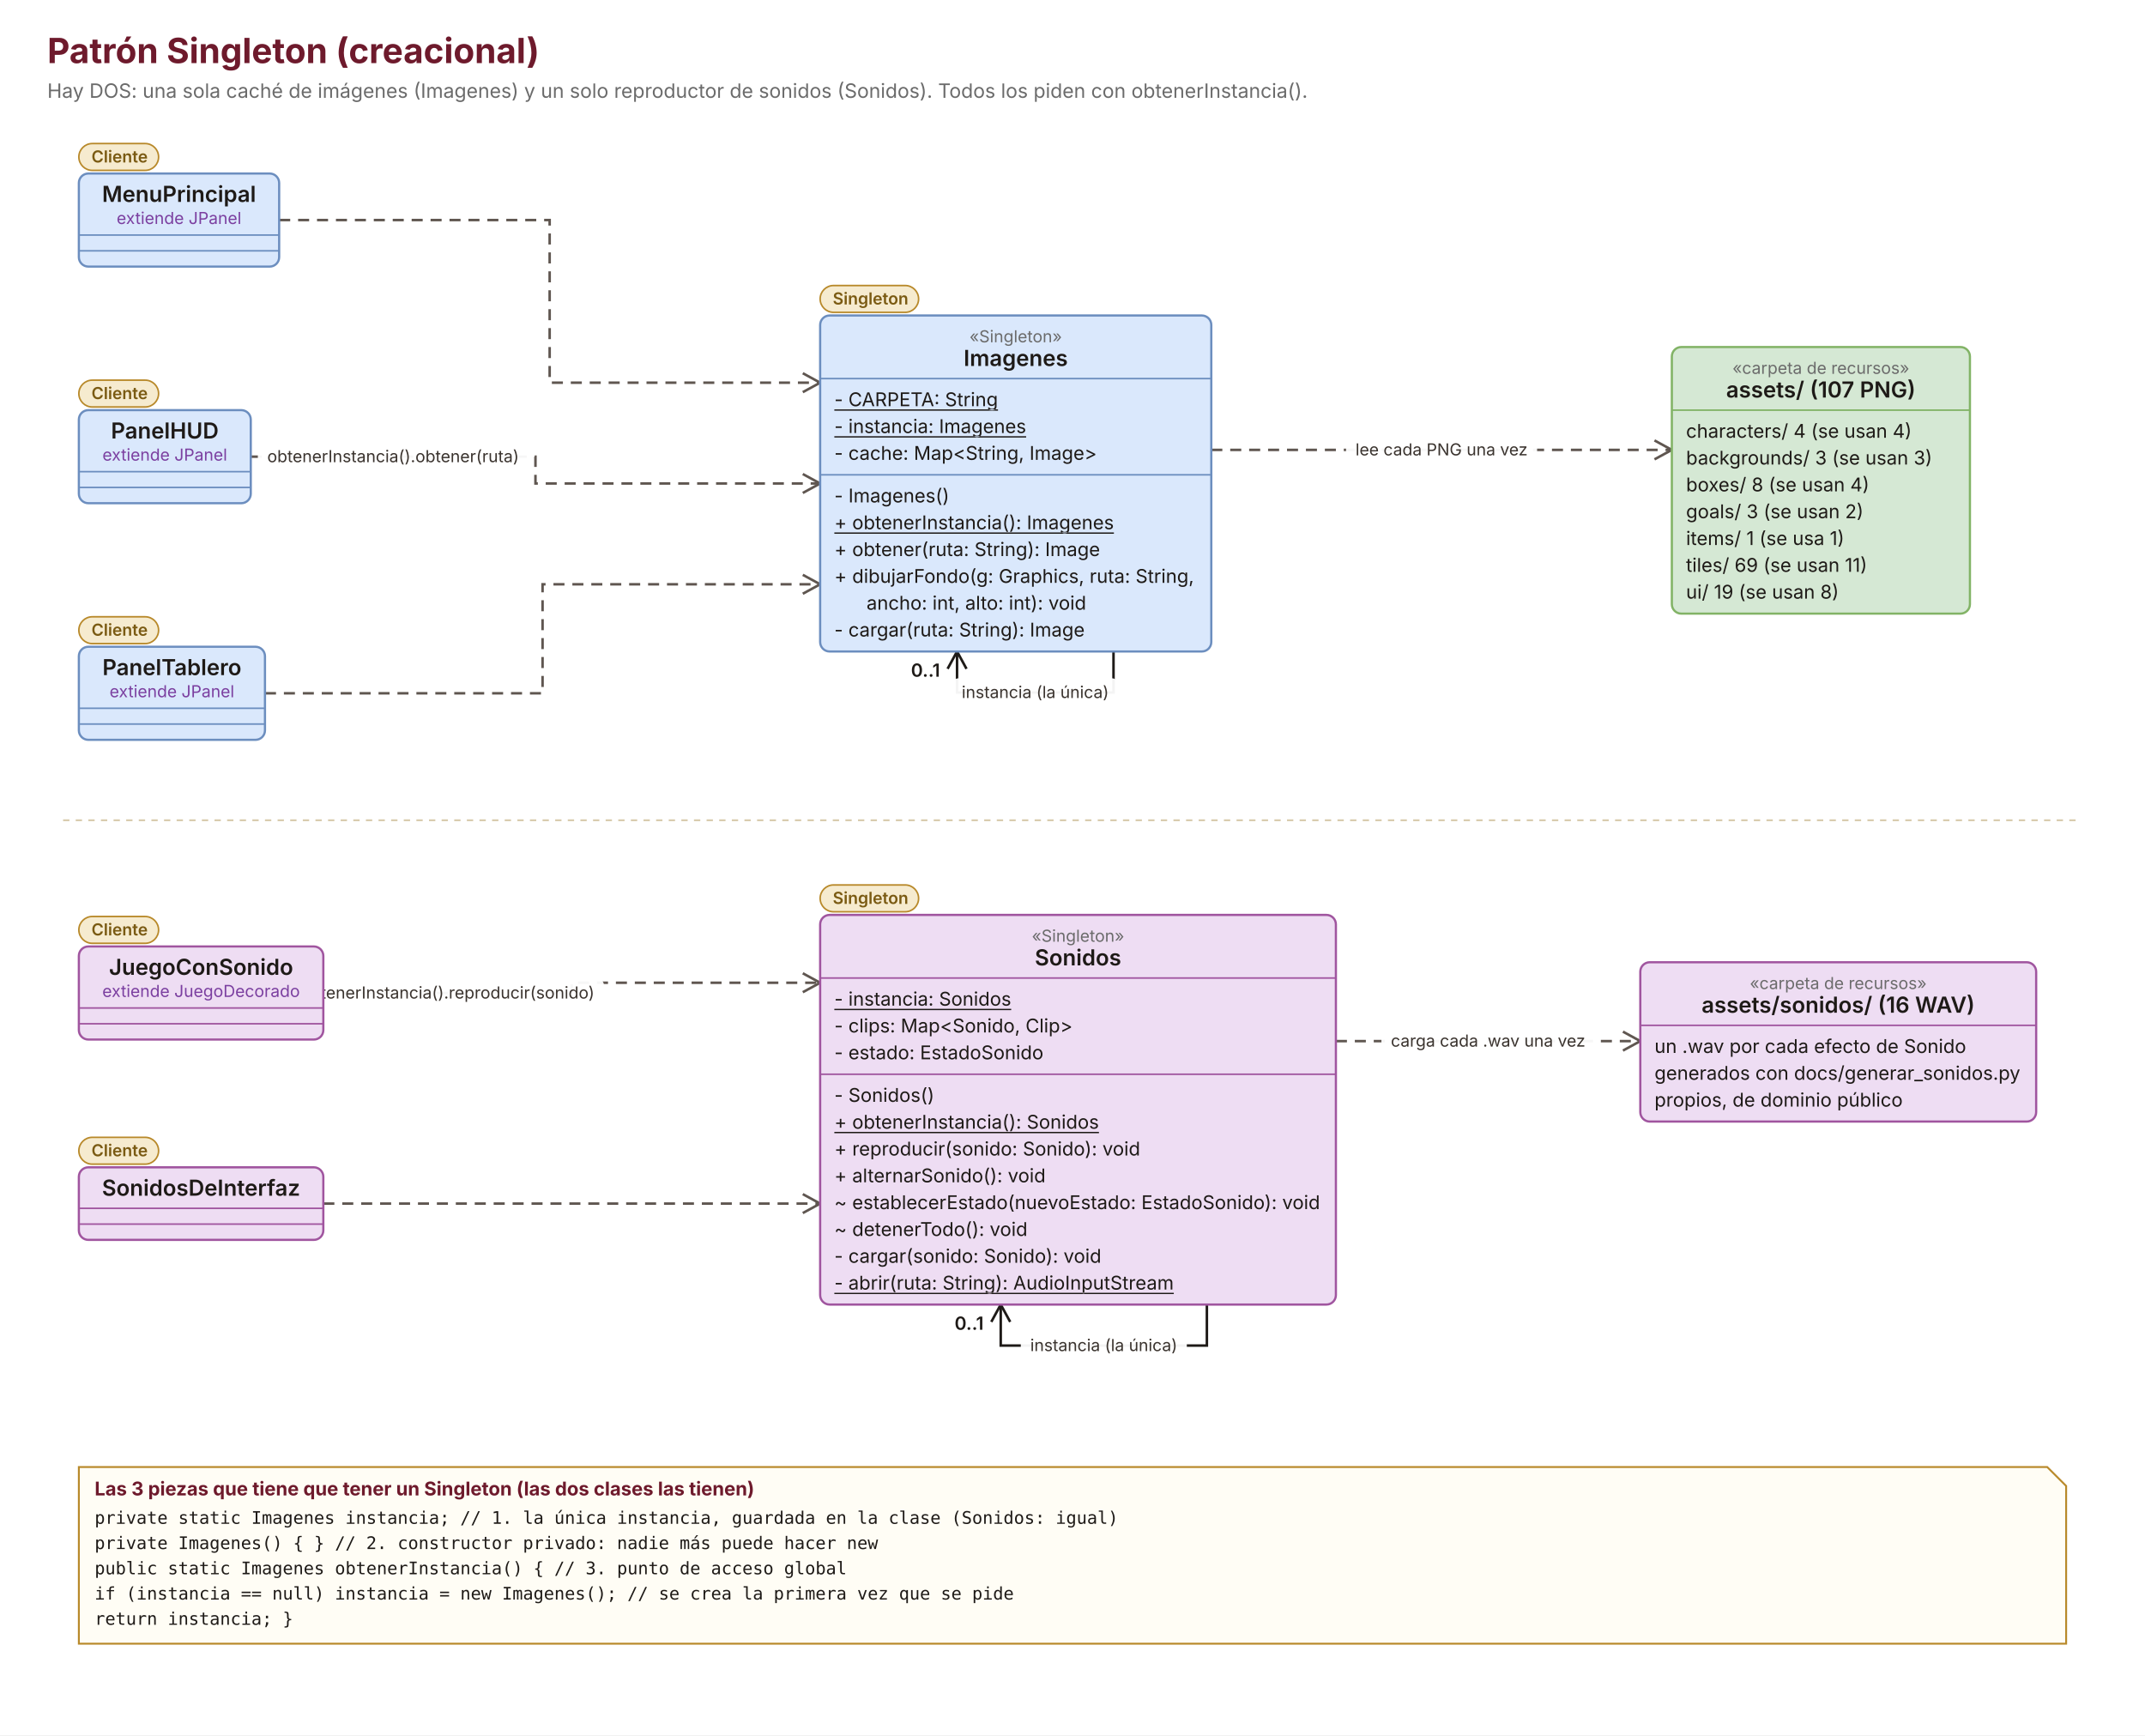
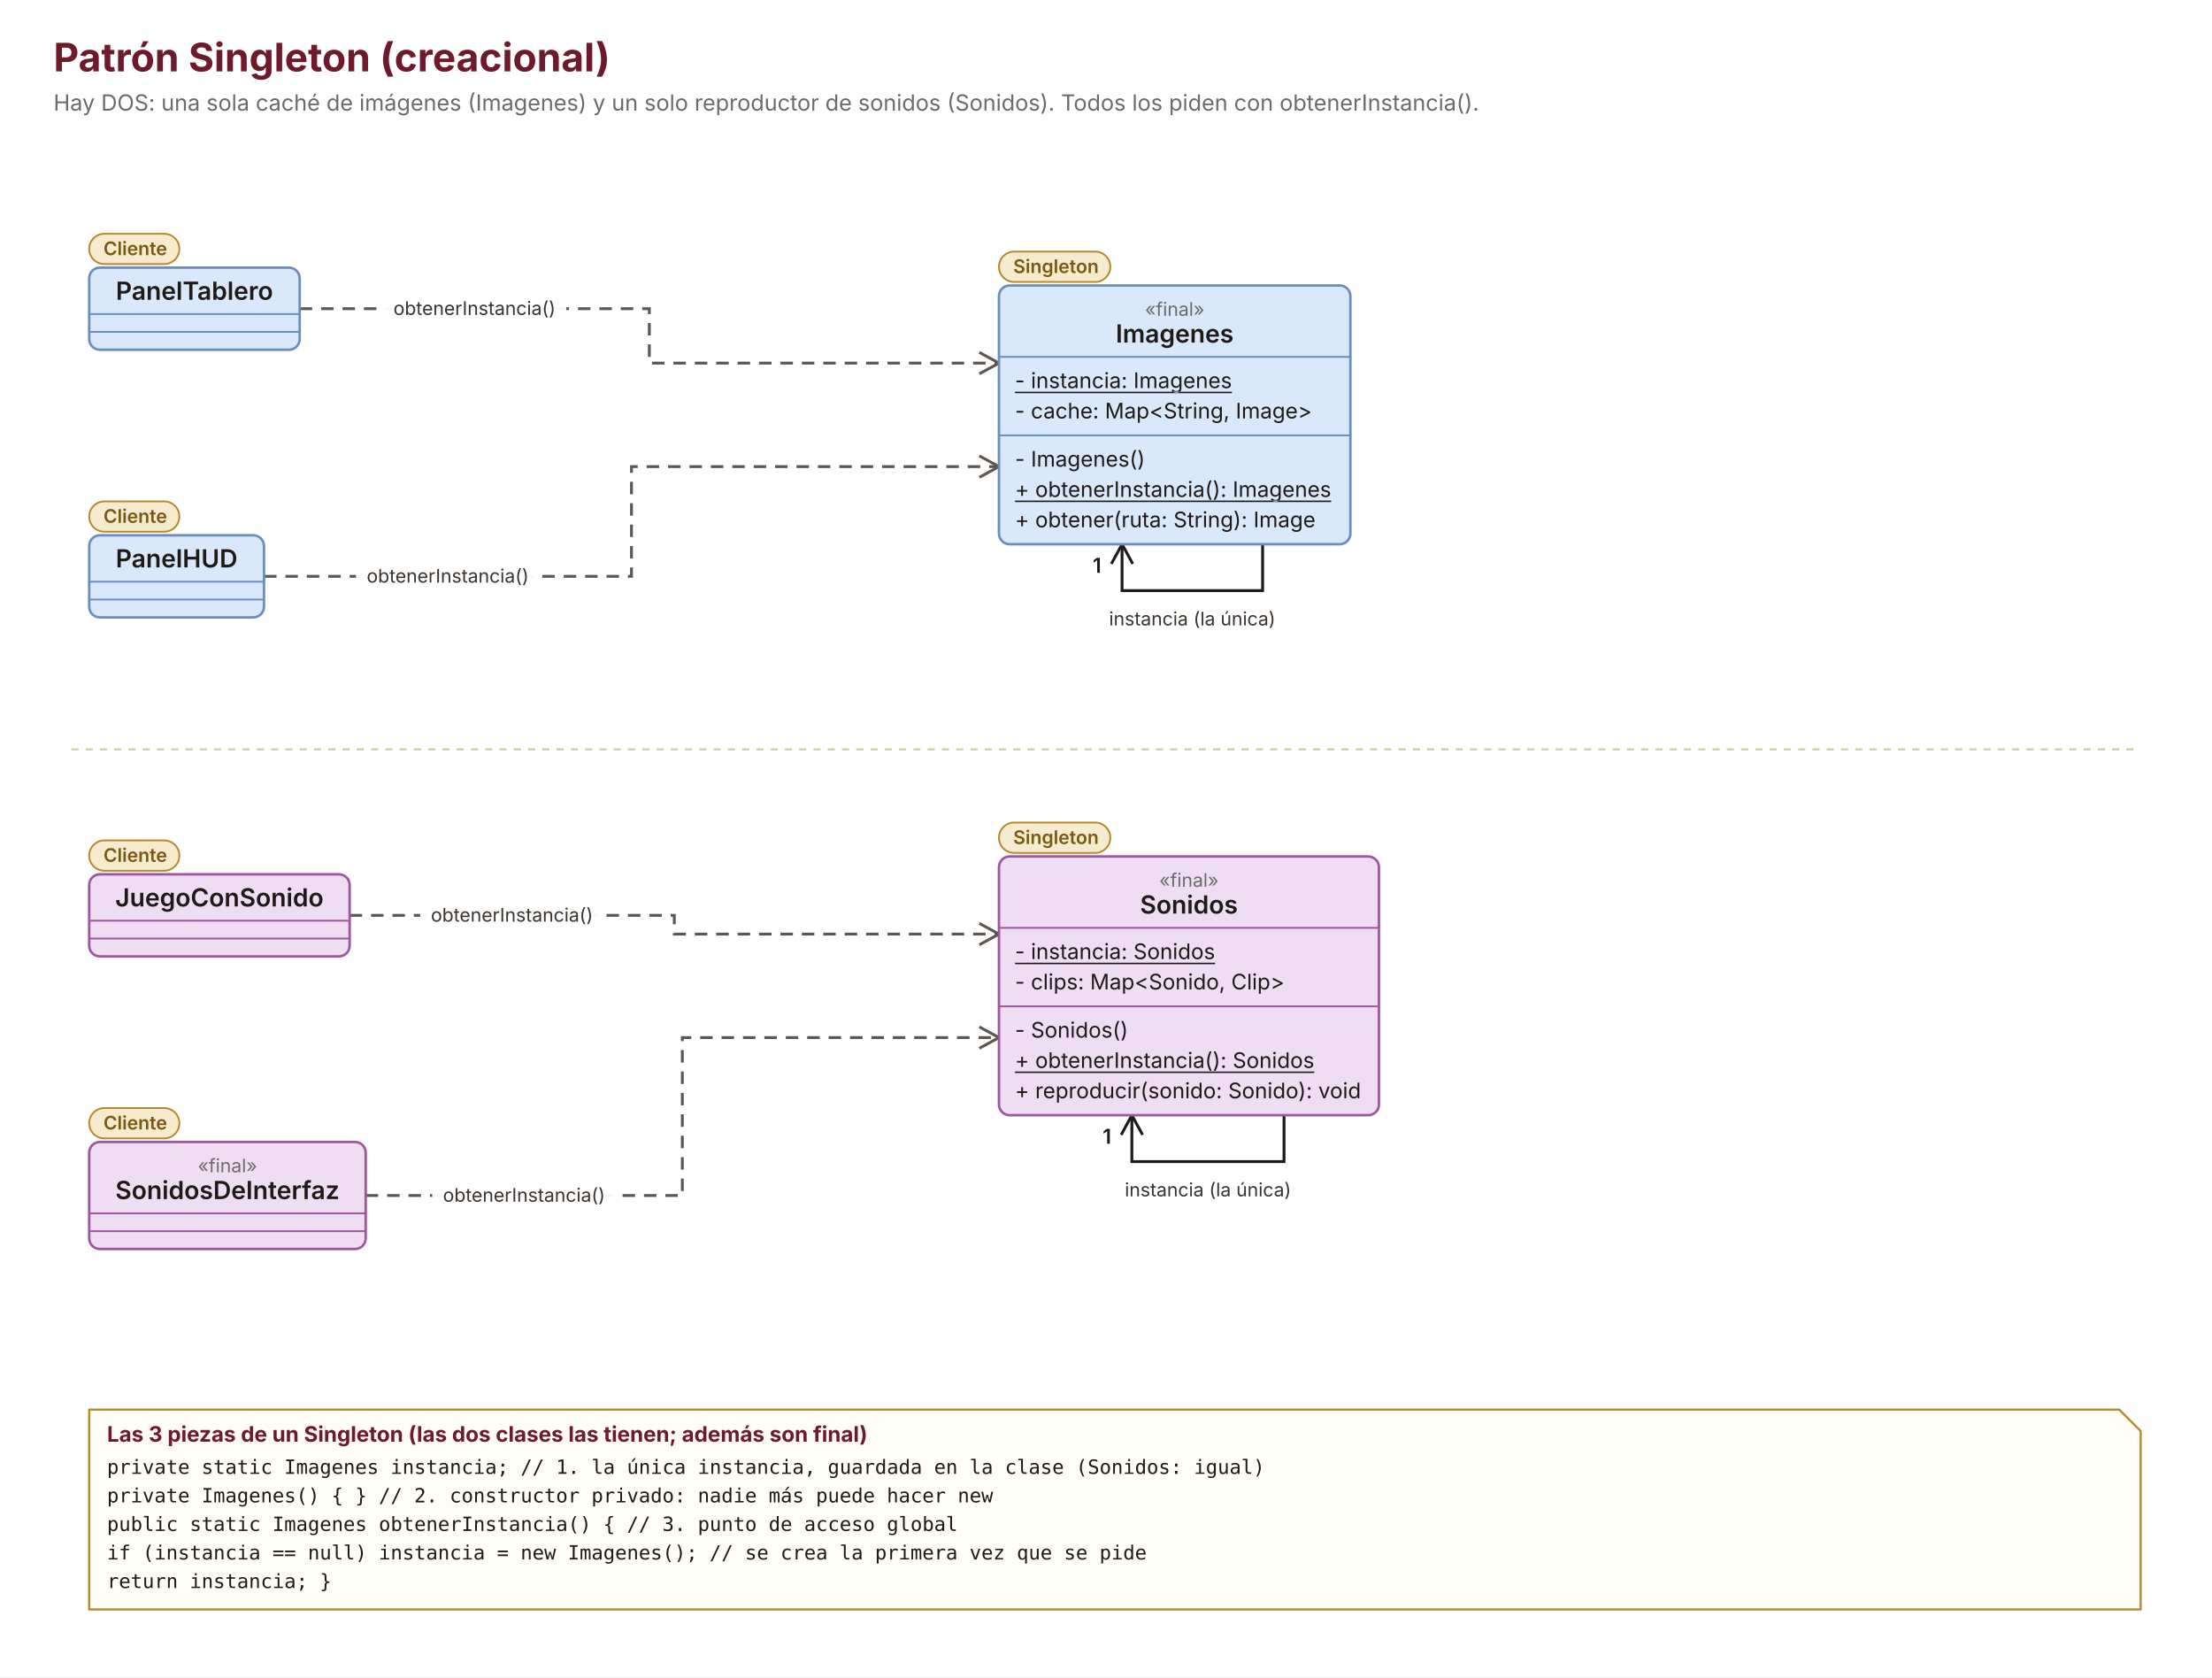
- <svg xmlns="http://www.w3.org/2000/svg" viewBox="0 0 1360 1100" width="1360" height="1100" font-family="Inter, Arial, sans-serif">
+ <svg xmlns="http://www.w3.org/2000/svg" viewBox="0 0 1240 940" width="1240" height="940" font-family="Inter, Arial, sans-serif">
  <style>text{white-space:pre}</style>
-   <rect width="1360" height="1100" fill="#FFFFFF" />
+   <rect width="1240" height="940" fill="#FFFFFF" />
  <text x="30" y="40" font-size="22" font-weight="700" fill="#6E1A2C">Patrón Singleton (creacional)</text>
  <text x="30" y="62" font-size="12.5" fill="#6B6B6B">Hay DOS: una sola caché de imágenes (Imagenes) y un solo reproductor de sonidos (Sonidos). Todos los piden con obtenerInstancia().</text>
-   <path d="M 177.0 139.5 L 348.5 139.5 L 348.5 242.6 L 520.0 242.6" fill="none" stroke="#5F5650" stroke-width="1.6" stroke-dasharray="7 5" />
-   <polyline points="509.0,236.6 520.0,242.6 509.0,248.6" fill="none" stroke="#5F5650" stroke-width="1.6" />
-   <path d="M 159.0 289.5 L 339.5 289.5 L 339.5 306.5 L 520.0 306.5" fill="none" stroke="#5F5650" stroke-width="1.6" stroke-dasharray="7 5" />
-   <polyline points="509.0,300.5 520.0,306.5 509.0,312.5" fill="none" stroke="#5F5650" stroke-width="1.6" />
-   <rect x="163.484" y="280.5" width="171.531" height="17" rx="4" fill="#FFFFFF" fill-opacity="0.95" />
-   <text x="249.25" y="293.0" font-size="10.5" text-anchor="middle" fill="#3A332E">obtenerInstancia().obtener(ruta)</text>
-   <path d="M 168.0 439.5 L 344.0 439.5 L 344.0 370.4 L 520.0 370.4" fill="none" stroke="#5F5650" stroke-width="1.6" stroke-dasharray="7 5" />
-   <polyline points="509.0,364.4 520.0,370.4 509.0,376.4" fill="none" stroke="#5F5650" stroke-width="1.6" />
-   <path d="M 706.0 413.0 L 706.0 439.0 L 606.8 439.0 L 606.8 413.0" fill="none" stroke="#1E1A17" stroke-width="1.6" />
-   <polyline points="600.8,424.0 606.8,413.0 612.8,424.0" fill="none" stroke="#1E1A17" stroke-width="1.6" />
-   <rect x="603.767" y="430.0" width="105.266" height="17" rx="4" fill="#FFFFFF" fill-opacity="0.95" />
-   <text x="656.4" y="442.5" font-size="10.5" text-anchor="middle" fill="#3A332E">instancia (la única)</text>
-   <text x="586.8" y="429" font-size="11.5" font-weight="600" fill="#1E1A17" text-anchor="middle">0..1</text>
-   <path d="M 768.0 285.2 L 1060.0 285.2" fill="none" stroke="#5F5650" stroke-width="1.6" stroke-dasharray="7 5" />
-   <polyline points="1049.0,279.2 1060.0,285.2 1049.0,291.2" fill="none" stroke="#5F5650" stroke-width="1.6" />
-   <rect x="853.438" y="276.2" width="121.125" height="17" rx="4" fill="#FFFFFF" fill-opacity="0.95" />
-   <text x="914.0" y="288.7" font-size="10.5" text-anchor="middle" fill="#3A332E">lee cada PNG una vez</text>
-   <path d="M 205.0 629.5 L 362.5 629.5 L 362.5 623.0 L 520.0 623.0" fill="none" stroke="#5F5650" stroke-width="1.6" stroke-dasharray="7 5" />
-   <polyline points="509.0,617.0 520.0,623.0 509.0,629.0" fill="none" stroke="#5F5650" stroke-width="1.6" />
-   <rect x="184.617" y="620.5" width="198.266" height="17" rx="4" fill="#FFFFFF" fill-opacity="0.95" />
-   <text x="283.75" y="633.0" font-size="10.5" text-anchor="middle" fill="#3A332E">obtenerInstancia().reproducir(sonido)</text>
-   <path d="M 205.0 763.0 L 520.0 763.0" fill="none" stroke="#5F5650" stroke-width="1.6" stroke-dasharray="7 5" />
-   <polyline points="509.0,757.0 520.0,763.0 509.0,769.0" fill="none" stroke="#5F5650" stroke-width="1.6" />
-   <path d="M 765.2 827.0 L 765.2 853.0 L 634.5 853.0 L 634.5 827.0" fill="none" stroke="#1E1A17" stroke-width="1.6" />
-   <polyline points="628.5,838.0 634.5,827.0 640.5,838.0" fill="none" stroke="#1E1A17" stroke-width="1.6" />
-   <rect x="647.217" y="844.0" width="105.266" height="17" rx="4" fill="#FFFFFF" fill-opacity="0.95" />
-   <text x="699.85" y="856.5" font-size="10.5" text-anchor="middle" fill="#3A332E">instancia (la única)</text>
-   <text x="614.45" y="843" font-size="11.5" font-weight="600" fill="#1E1A17" text-anchor="middle">0..1</text>
-   <path d="M 847.0 660.0 L 1040.0 660.0" fill="none" stroke="#5F5650" stroke-width="1.6" stroke-dasharray="7 5" />
-   <polyline points="1029.0,654.0 1040.0,660.0 1029.0,666.0" fill="none" stroke="#5F5650" stroke-width="1.6" />
-   <rect x="875.867" y="651.0" width="135.266" height="17" rx="4" fill="#FFFFFF" fill-opacity="0.95" />
-   <text x="943.5" y="663.5" font-size="10.5" text-anchor="middle" fill="#3A332E">carga cada .wav una vez</text>
-   <g class="caja" id="MenuPrincipal">
-     <rect x="50" y="91" width="50.547" height="17" rx="8.5" fill="#F6EBCF" stroke="#B8892A" stroke-width="1" />
-     <text x="58" y="103" font-size="10.5" font-weight="600" fill="#7A5A12">Cliente</text>
-     <rect x="50" y="110" width="127" height="59" rx="6" fill="#DAE8FC" stroke="#6C8EBF" stroke-width="1.4" />
-     <text x="113.5" y="128" text-anchor="middle" font-size="14" font-weight="600" fill="#1E1A17">MenuPrincipal</text>
-     <text x="113.5" y="142" text-anchor="middle" font-size="10.5" fill="#7B3FA0">extiende JPanel</text>
-     <line x1="50" y1="149" x2="177" y2="149" stroke="#6C8EBF" stroke-width="1" />
-     <line x1="50" y1="159" x2="177" y2="159" stroke="#6C8EBF" stroke-width="1" />
+   <path d="M 168.0 173.0 L 364.0 173.0 L 364.0 203.5 L 560.0 203.5" fill="none" stroke="#5F5650" stroke-width="1.6" stroke-dasharray="7 5" />
+   <polyline points="549.0,197.5 560.0,203.5 549.0,209.5" fill="none" stroke="#5F5650" stroke-width="1.6" />
+   <rect x="214.57" y="164.0" width="102.859" height="17" rx="4" fill="#FFFFFF" fill-opacity="0.95" />
+   <text x="266.0" y="176.5" font-size="10.5" text-anchor="middle" fill="#3A332E">obtenerInstancia()</text>
+   <path d="M 148.0 323.0 L 354.0 323.0 L 354.0 261.5 L 560.0 261.5" fill="none" stroke="#5F5650" stroke-width="1.6" stroke-dasharray="7 5" />
+   <polyline points="549.0,255.5 560.0,261.5 549.0,267.5" fill="none" stroke="#5F5650" stroke-width="1.6" />
+   <rect x="199.57" y="314.0" width="102.859" height="17" rx="4" fill="#FFFFFF" fill-opacity="0.95" />
+   <text x="251.0" y="326.5" font-size="10.5" text-anchor="middle" fill="#3A332E">obtenerInstancia()</text>
+   <path d="M 707.8 305.0 L 707.8 331.0 L 629.0 331.0 L 629.0 305.0" fill="none" stroke="#1E1A17" stroke-width="1.6" />
+   <polyline points="623.0,316.0 629.0,305.0 635.0,316.0" fill="none" stroke="#1E1A17" stroke-width="1.6" />
+   <rect x="615.717" y="338" width="105.266" height="17" rx="4" fill="#FFFFFF" fill-opacity="0.95" />
+   <text x="668.35" y="350.5" font-size="10.5" text-anchor="middle" fill="#3A332E">instancia (la única)</text>
+   <text x="614.95" y="321" font-size="11.5" font-weight="600" fill="#1E1A17" text-anchor="middle">1</text>
+   <path d="M 196.0 513.0 L 378.0 513.0 L 378.0 523.5 L 560.0 523.5" fill="none" stroke="#5F5650" stroke-width="1.6" stroke-dasharray="7 5" />
+   <polyline points="549.0,517.5 560.0,523.5 549.0,529.5" fill="none" stroke="#5F5650" stroke-width="1.6" />
+   <rect x="235.57" y="504.0" width="102.859" height="17" rx="4" fill="#FFFFFF" fill-opacity="0.95" />
+   <text x="287.0" y="516.5" font-size="10.5" text-anchor="middle" fill="#3A332E">obtenerInstancia()</text>
+   <path d="M 205.0 670.0 L 382.5 670.0 L 382.5 581.5 L 560.0 581.5" fill="none" stroke="#5F5650" stroke-width="1.6" stroke-dasharray="7 5" />
+   <polyline points="549.0,575.5 560.0,581.5 549.0,587.5" fill="none" stroke="#5F5650" stroke-width="1.6" />
+   <rect x="242.32" y="661.0" width="102.859" height="17" rx="4" fill="#FFFFFF" fill-opacity="0.95" />
+   <text x="293.75" y="673.5" font-size="10.5" text-anchor="middle" fill="#3A332E">obtenerInstancia()</text>
+   <path d="M 719.8 625.0 L 719.8 651.0 L 634.5 651.0 L 634.5 625.0" fill="none" stroke="#1E1A17" stroke-width="1.6" />
+   <polyline points="628.5,636.0 634.5,625.0 640.5,636.0" fill="none" stroke="#1E1A17" stroke-width="1.6" />
+   <rect x="624.517" y="658" width="105.266" height="17" rx="4" fill="#FFFFFF" fill-opacity="0.95" />
+   <text x="677.15" y="670.5" font-size="10.5" text-anchor="middle" fill="#3A332E">instancia (la única)</text>
+   <text x="620.55" y="641" font-size="11.5" font-weight="600" fill="#1E1A17" text-anchor="middle">1</text>
+   <g class="caja" id="PanelTablero">
+     <rect x="50" y="131" width="50.547" height="17" rx="8.5" fill="#F6EBCF" stroke="#B8892A" stroke-width="1" />
+     <text x="58" y="143" font-size="10.5" font-weight="600" fill="#7A5A12">Cliente</text>
+     <rect x="50" y="150" width="118" height="46" rx="6" fill="#DAE8FC" stroke="#6C8EBF" stroke-width="1.4" />
+     <text x="109.0" y="168" text-anchor="middle" font-size="14" font-weight="600" fill="#1E1A17">PanelTablero</text>
+     <line x1="50" y1="176" x2="168" y2="176" stroke="#6C8EBF" stroke-width="1" />
+     <line x1="50" y1="186" x2="168" y2="186" stroke="#6C8EBF" stroke-width="1" />
  </g>
  <g class="caja" id="PanelHUD">
-     <rect x="50" y="241" width="50.547" height="17" rx="8.5" fill="#F6EBCF" stroke="#B8892A" stroke-width="1" />
-     <text x="58" y="253" font-size="10.5" font-weight="600" fill="#7A5A12">Cliente</text>
-     <rect x="50" y="260" width="109" height="59" rx="6" fill="#DAE8FC" stroke="#6C8EBF" stroke-width="1.4" />
-     <text x="104.5" y="278" text-anchor="middle" font-size="14" font-weight="600" fill="#1E1A17">PanelHUD</text>
-     <text x="104.5" y="292" text-anchor="middle" font-size="10.5" fill="#7B3FA0">extiende JPanel</text>
-     <line x1="50" y1="299" x2="159" y2="299" stroke="#6C8EBF" stroke-width="1" />
-     <line x1="50" y1="309" x2="159" y2="309" stroke="#6C8EBF" stroke-width="1" />
-   </g>
-   <g class="caja" id="PanelTablero">
-     <rect x="50" y="391" width="50.547" height="17" rx="8.5" fill="#F6EBCF" stroke="#B8892A" stroke-width="1" />
-     <text x="58" y="403" font-size="10.5" font-weight="600" fill="#7A5A12">Cliente</text>
-     <rect x="50" y="410" width="118" height="59" rx="6" fill="#DAE8FC" stroke="#6C8EBF" stroke-width="1.4" />
-     <text x="109.0" y="428" text-anchor="middle" font-size="14" font-weight="600" fill="#1E1A17">PanelTablero</text>
-     <text x="109.0" y="442" text-anchor="middle" font-size="10.5" fill="#7B3FA0">extiende JPanel</text>
-     <line x1="50" y1="449" x2="168" y2="449" stroke="#6C8EBF" stroke-width="1" />
-     <line x1="50" y1="459" x2="168" y2="459" stroke="#6C8EBF" stroke-width="1" />
+     <rect x="50" y="281" width="50.547" height="17" rx="8.5" fill="#F6EBCF" stroke="#B8892A" stroke-width="1" />
+     <text x="58" y="293" font-size="10.5" font-weight="600" fill="#7A5A12">Cliente</text>
+     <rect x="50" y="300" width="98" height="46" rx="6" fill="#DAE8FC" stroke="#6C8EBF" stroke-width="1.4" />
+     <text x="99.0" y="318" text-anchor="middle" font-size="14" font-weight="600" fill="#1E1A17">PanelHUD</text>
+     <line x1="50" y1="326" x2="148" y2="326" stroke="#6C8EBF" stroke-width="1" />
+     <line x1="50" y1="336" x2="148" y2="336" stroke="#6C8EBF" stroke-width="1" />
  </g>
  <g class="caja" id="Imagenes">
-     <rect x="520" y="181" width="62.422" height="17" rx="8.5" fill="#F6EBCF" stroke="#B8892A" stroke-width="1" />
-     <text x="528" y="193" font-size="10.5" font-weight="600" fill="#7A5A12">Singleton</text>
-     <rect x="520" y="200" width="248" height="213" rx="6" fill="#DAE8FC" stroke="#6C8EBF" stroke-width="1.4" />
-     <text x="644.0" y="217" text-anchor="middle" font-size="10.5" fill="#6B6B6B">«Singleton»</text>
-     <text x="644.0" y="232" text-anchor="middle" font-size="14" font-weight="600" fill="#1E1A17">Imagenes</text>
-     <line x1="520" y1="240" x2="768" y2="240" stroke="#6C8EBF" stroke-width="1" />
-     <text x="529.0" y="257.5" font-size="12" fill="#1E1A17" text-decoration="underline">- CARPETA: String</text>
-     <text x="529.0" y="274.5" font-size="12" fill="#1E1A17" text-decoration="underline">- instancia: Imagenes</text>
-     <text x="529.0" y="291.5" font-size="12" fill="#1E1A17">- cache: Map&lt;String, Image&gt;</text>
-     <line x1="520" y1="301" x2="768" y2="301" stroke="#6C8EBF" stroke-width="1" />
-     <text x="529.0" y="318.5" font-size="12" fill="#1E1A17">- Imagenes()</text>
-     <text x="529.0" y="335.5" font-size="12" fill="#1E1A17" text-decoration="underline">+ obtenerInstancia(): Imagenes</text>
-     <text x="529.0" y="352.5" font-size="12" fill="#1E1A17">+ obtener(ruta: String): Image</text>
-     <text x="529.0" y="369.5" font-size="12" fill="#1E1A17">+ dibujarFondo(g: Graphics, ruta: String,</text>
-     <text x="549.4" y="386.5" font-size="12" fill="#1E1A17">ancho: int, alto: int): void</text>
-     <text x="529.0" y="403.5" font-size="12" fill="#1E1A17">- cargar(ruta: String): Image</text>
-   </g>
-   <g class="caja" id="Assets">
-     <rect x="1060" y="220" width="189" height="169" rx="6" fill="#D5E8D4" stroke="#82B366" stroke-width="1.4" />
-     <text x="1154.5" y="237" text-anchor="middle" font-size="10.5" fill="#6B6B6B">«carpeta de recursos»</text>
-     <text x="1154.5" y="252" text-anchor="middle" font-size="14" font-weight="600" fill="#1E1A17">assets/  (107 PNG)</text>
-     <line x1="1060" y1="260" x2="1249" y2="260" stroke="#82B366" stroke-width="1" />
-     <text x="1069.0" y="277.5" font-size="12" fill="#1E1A17">characters/    4   (se usan 4)</text>
-     <text x="1069.0" y="294.5" font-size="12" fill="#1E1A17">backgrounds/   3   (se usan 3)</text>
-     <text x="1069.0" y="311.5" font-size="12" fill="#1E1A17">boxes/         8   (se usan 4)</text>
-     <text x="1069.0" y="328.5" font-size="12" fill="#1E1A17">goals/         3   (se usan 2)</text>
-     <text x="1069.0" y="345.5" font-size="12" fill="#1E1A17">items/         1   (se usa 1)</text>
-     <text x="1069.0" y="362.5" font-size="12" fill="#1E1A17">tiles/        69   (se usan 11)</text>
-     <text x="1069.0" y="379.5" font-size="12" fill="#1E1A17">ui/           19   (se usan 8)</text>
+     <rect x="560" y="141" width="62.422" height="17" rx="8.5" fill="#F6EBCF" stroke="#B8892A" stroke-width="1" />
+     <text x="568" y="153" font-size="10.5" font-weight="600" fill="#7A5A12">Singleton</text>
+     <rect x="560" y="160" width="197" height="145" rx="6" fill="#DAE8FC" stroke="#6C8EBF" stroke-width="1.4" />
+     <text x="658.5" y="177" text-anchor="middle" font-size="10.5" fill="#6B6B6B">«final»</text>
+     <text x="658.5" y="192" text-anchor="middle" font-size="14" font-weight="600" fill="#1E1A17">Imagenes</text>
+     <line x1="560" y1="200" x2="757" y2="200" stroke="#6C8EBF" stroke-width="1" />
+     <text x="569.0" y="217.5" font-size="12" fill="#1E1A17" text-decoration="underline">- instancia: Imagenes</text>
+     <text x="569.0" y="234.5" font-size="12" fill="#1E1A17">- cache: Map&lt;String, Image&gt;</text>
+     <line x1="560" y1="244" x2="757" y2="244" stroke="#6C8EBF" stroke-width="1" />
+     <text x="569.0" y="261.5" font-size="12" fill="#1E1A17">- Imagenes()</text>
+     <text x="569.0" y="278.5" font-size="12" fill="#1E1A17" text-decoration="underline">+ obtenerInstancia(): Imagenes</text>
+     <text x="569.0" y="295.5" font-size="12" fill="#1E1A17">+ obtener(ruta: String): Image</text>
  </g>
  <g class="caja" id="JuegoConSonido">
-     <rect x="50" y="581" width="50.547" height="17" rx="8.5" fill="#F6EBCF" stroke="#B8892A" stroke-width="1" />
-     <text x="58" y="593" font-size="10.5" font-weight="600" fill="#7A5A12">Cliente</text>
-     <rect x="50" y="600" width="155" height="59" rx="6" fill="#EEDDF3" stroke="#A0559F" stroke-width="1.4" />
-     <text x="127.5" y="618" text-anchor="middle" font-size="14" font-weight="600" fill="#1E1A17">JuegoConSonido</text>
-     <text x="127.5" y="632" text-anchor="middle" font-size="10.5" fill="#7B3FA0">extiende JuegoDecorado</text>
-     <line x1="50" y1="639" x2="205" y2="639" stroke="#A0559F" stroke-width="1" />
-     <line x1="50" y1="649" x2="205" y2="649" stroke="#A0559F" stroke-width="1" />
+     <rect x="50" y="471" width="50.547" height="17" rx="8.5" fill="#F6EBCF" stroke="#B8892A" stroke-width="1" />
+     <text x="58" y="483" font-size="10.5" font-weight="600" fill="#7A5A12">Cliente</text>
+     <rect x="50" y="490" width="146" height="46" rx="6" fill="#EEDDF3" stroke="#A0559F" stroke-width="1.4" />
+     <text x="123.0" y="508" text-anchor="middle" font-size="14" font-weight="600" fill="#1E1A17">JuegoConSonido</text>
+     <line x1="50" y1="516" x2="196" y2="516" stroke="#A0559F" stroke-width="1" />
+     <line x1="50" y1="526" x2="196" y2="526" stroke="#A0559F" stroke-width="1" />
  </g>
  <g class="caja" id="SonidosDeInterfaz">
-     <rect x="50" y="721" width="50.547" height="17" rx="8.5" fill="#F6EBCF" stroke="#B8892A" stroke-width="1" />
-     <text x="58" y="733" font-size="10.5" font-weight="600" fill="#7A5A12">Cliente</text>
-     <rect x="50" y="740" width="155" height="46" rx="6" fill="#EEDDF3" stroke="#A0559F" stroke-width="1.4" />
-     <text x="127.5" y="758" text-anchor="middle" font-size="14" font-weight="600" fill="#1E1A17">SonidosDeInterfaz</text>
-     <line x1="50" y1="766" x2="205" y2="766" stroke="#A0559F" stroke-width="1" />
-     <line x1="50" y1="776" x2="205" y2="776" stroke="#A0559F" stroke-width="1" />
+     <rect x="50" y="621" width="50.547" height="17" rx="8.5" fill="#F6EBCF" stroke="#B8892A" stroke-width="1" />
+     <text x="58" y="633" font-size="10.5" font-weight="600" fill="#7A5A12">Cliente</text>
+     <rect x="50" y="640" width="155" height="60" rx="6" fill="#EEDDF3" stroke="#A0559F" stroke-width="1.4" />
+     <text x="127.5" y="657" text-anchor="middle" font-size="10.5" fill="#6B6B6B">«final»</text>
+     <text x="127.5" y="672" text-anchor="middle" font-size="14" font-weight="600" fill="#1E1A17">SonidosDeInterfaz</text>
+     <line x1="50" y1="680" x2="205" y2="680" stroke="#A0559F" stroke-width="1" />
+     <line x1="50" y1="690" x2="205" y2="690" stroke="#A0559F" stroke-width="1" />
  </g>
  <g class="caja" id="Sonidos">
-     <rect x="520" y="561" width="62.422" height="17" rx="8.5" fill="#F6EBCF" stroke="#B8892A" stroke-width="1" />
-     <text x="528" y="573" font-size="10.5" font-weight="600" fill="#7A5A12">Singleton</text>
-     <rect x="520" y="580" width="327" height="247" rx="6" fill="#EEDDF3" stroke="#A0559F" stroke-width="1.4" />
-     <text x="683.5" y="597" text-anchor="middle" font-size="10.5" fill="#6B6B6B">«Singleton»</text>
-     <text x="683.5" y="612" text-anchor="middle" font-size="14" font-weight="600" fill="#1E1A17">Sonidos</text>
-     <line x1="520" y1="620" x2="847" y2="620" stroke="#A0559F" stroke-width="1" />
-     <text x="529.0" y="637.5" font-size="12" fill="#1E1A17" text-decoration="underline">- instancia: Sonidos</text>
-     <text x="529.0" y="654.5" font-size="12" fill="#1E1A17">- clips: Map&lt;Sonido, Clip&gt;</text>
-     <text x="529.0" y="671.5" font-size="12" fill="#1E1A17">- estado: EstadoSonido</text>
-     <line x1="520" y1="681" x2="847" y2="681" stroke="#A0559F" stroke-width="1" />
-     <text x="529.0" y="698.5" font-size="12" fill="#1E1A17">- Sonidos()</text>
-     <text x="529.0" y="715.5" font-size="12" fill="#1E1A17" text-decoration="underline">+ obtenerInstancia(): Sonidos</text>
-     <text x="529.0" y="732.5" font-size="12" fill="#1E1A17">+ reproducir(sonido: Sonido): void</text>
-     <text x="529.0" y="749.5" font-size="12" fill="#1E1A17">+ alternarSonido(): void</text>
-     <text x="529.0" y="766.5" font-size="12" fill="#1E1A17">~ establecerEstado(nuevoEstado: EstadoSonido): void</text>
-     <text x="529.0" y="783.5" font-size="12" fill="#1E1A17">~ detenerTodo(): void</text>
-     <text x="529.0" y="800.5" font-size="12" fill="#1E1A17">- cargar(sonido: Sonido): void</text>
-     <text x="529.0" y="817.5" font-size="12" fill="#1E1A17" text-decoration="underline">- abrir(ruta: String): AudioInputStream</text>
+     <rect x="560" y="461" width="62.422" height="17" rx="8.5" fill="#F6EBCF" stroke="#B8892A" stroke-width="1" />
+     <text x="568" y="473" font-size="10.5" font-weight="600" fill="#7A5A12">Singleton</text>
+     <rect x="560" y="480" width="213" height="145" rx="6" fill="#EEDDF3" stroke="#A0559F" stroke-width="1.4" />
+     <text x="666.5" y="497" text-anchor="middle" font-size="10.5" fill="#6B6B6B">«final»</text>
+     <text x="666.5" y="512" text-anchor="middle" font-size="14" font-weight="600" fill="#1E1A17">Sonidos</text>
+     <line x1="560" y1="520" x2="773" y2="520" stroke="#A0559F" stroke-width="1" />
+     <text x="569.0" y="537.5" font-size="12" fill="#1E1A17" text-decoration="underline">- instancia: Sonidos</text>
+     <text x="569.0" y="554.5" font-size="12" fill="#1E1A17">- clips: Map&lt;Sonido, Clip&gt;</text>
+     <line x1="560" y1="564" x2="773" y2="564" stroke="#A0559F" stroke-width="1" />
+     <text x="569.0" y="581.5" font-size="12" fill="#1E1A17">- Sonidos()</text>
+     <text x="569.0" y="598.5" font-size="12" fill="#1E1A17" text-decoration="underline">+ obtenerInstancia(): Sonidos</text>
+     <text x="569.0" y="615.5" font-size="12" fill="#1E1A17">+ reproducir(sonido: Sonido): void</text>
  </g>
-   <g class="caja" id="AssetsSonidos">
-     <rect x="1040" y="610" width="251" height="101" rx="6" fill="#EEDDF3" stroke="#A0559F" stroke-width="1.4" />
-     <text x="1165.5" y="627" text-anchor="middle" font-size="10.5" fill="#6B6B6B">«carpeta de recursos»</text>
-     <text x="1165.5" y="642" text-anchor="middle" font-size="14" font-weight="600" fill="#1E1A17">assets/sonidos/  (16 WAV)</text>
-     <line x1="1040" y1="650" x2="1291" y2="650" stroke="#A0559F" stroke-width="1" />
-     <text x="1049.0" y="667.5" font-size="12" fill="#1E1A17">un .wav por cada efecto de Sonido</text>
-     <text x="1049.0" y="684.5" font-size="12" fill="#1E1A17">generados con docs/generar_sonidos.py</text>
-     <text x="1049.0" y="701.5" font-size="12" fill="#1E1A17">propios, de dominio público</text>
-   </g>
-   <line x1="40" y1="520" x2="1320" y2="520" stroke="#D9CBAE" stroke-width="1.2" stroke-dasharray="4 4" />
-   <path d="M 50 930 L 1298 930 L 1310 942 L 1310 1042 L 50 1042 Z" fill="#FFFDF5" stroke="#B8892A" stroke-width="1.2" />
-   <text x="60" y="948" font-size="12" font-weight="700" fill="#6E1A2C">Las 3 piezas que tiene que tener un Singleton (las dos clases las tienen)</text>
-   <text x="60" y="966" font-family="IBM Plex Mono, DejaVu Sans Mono, monospace" font-size="11" fill="#1E1A17">private static Imagenes instancia;          // 1. la única instancia, guardada en la clase   (Sonidos: igual)</text>
-   <text x="60" y="982" font-family="IBM Plex Mono, DejaVu Sans Mono, monospace" font-size="11" fill="#1E1A17">private Imagenes() { }                      // 2. constructor privado: nadie más puede hacer new</text>
-   <text x="60" y="998" font-family="IBM Plex Mono, DejaVu Sans Mono, monospace" font-size="11" fill="#1E1A17">public static Imagenes obtenerInstancia() {  // 3. punto de acceso global</text>
-   <text x="60" y="1014" font-family="IBM Plex Mono, DejaVu Sans Mono, monospace" font-size="11" fill="#1E1A17">    if (instancia == null) instancia = new Imagenes();   // se crea la primera vez que se pide</text>
-   <text x="60" y="1030" font-family="IBM Plex Mono, DejaVu Sans Mono, monospace" font-size="11" fill="#1E1A17">    return instancia; }</text>
+   <line x1="40" y1="420" x2="1200" y2="420" stroke="#D9CBAE" stroke-width="1.2" stroke-dasharray="4 4" />
+   <path d="M 50 790 L 1188 790 L 1200 802 L 1200 902 L 50 902 Z" fill="#FFFDF5" stroke="#B8892A" stroke-width="1.2" />
+   <text x="60" y="808" font-size="12" font-weight="700" fill="#6E1A2C">Las 3 piezas de un Singleton (las dos clases las tienen; además son final)</text>
+   <text x="60" y="826" font-family="IBM Plex Mono, DejaVu Sans Mono, monospace" font-size="11" fill="#1E1A17">private static Imagenes instancia;          // 1. la única instancia, guardada en la clase   (Sonidos: igual)</text>
+   <text x="60" y="842" font-family="IBM Plex Mono, DejaVu Sans Mono, monospace" font-size="11" fill="#1E1A17">private Imagenes() { }                      // 2. constructor privado: nadie más puede hacer new</text>
+   <text x="60" y="858" font-family="IBM Plex Mono, DejaVu Sans Mono, monospace" font-size="11" fill="#1E1A17">public static Imagenes obtenerInstancia() {  // 3. punto de acceso global</text>
+   <text x="60" y="874" font-family="IBM Plex Mono, DejaVu Sans Mono, monospace" font-size="11" fill="#1E1A17">    if (instancia == null) instancia = new Imagenes();   // se crea la primera vez que se pide</text>
+   <text x="60" y="890" font-family="IBM Plex Mono, DejaVu Sans Mono, monospace" font-size="11" fill="#1E1A17">    return instancia; }</text>
</svg>
